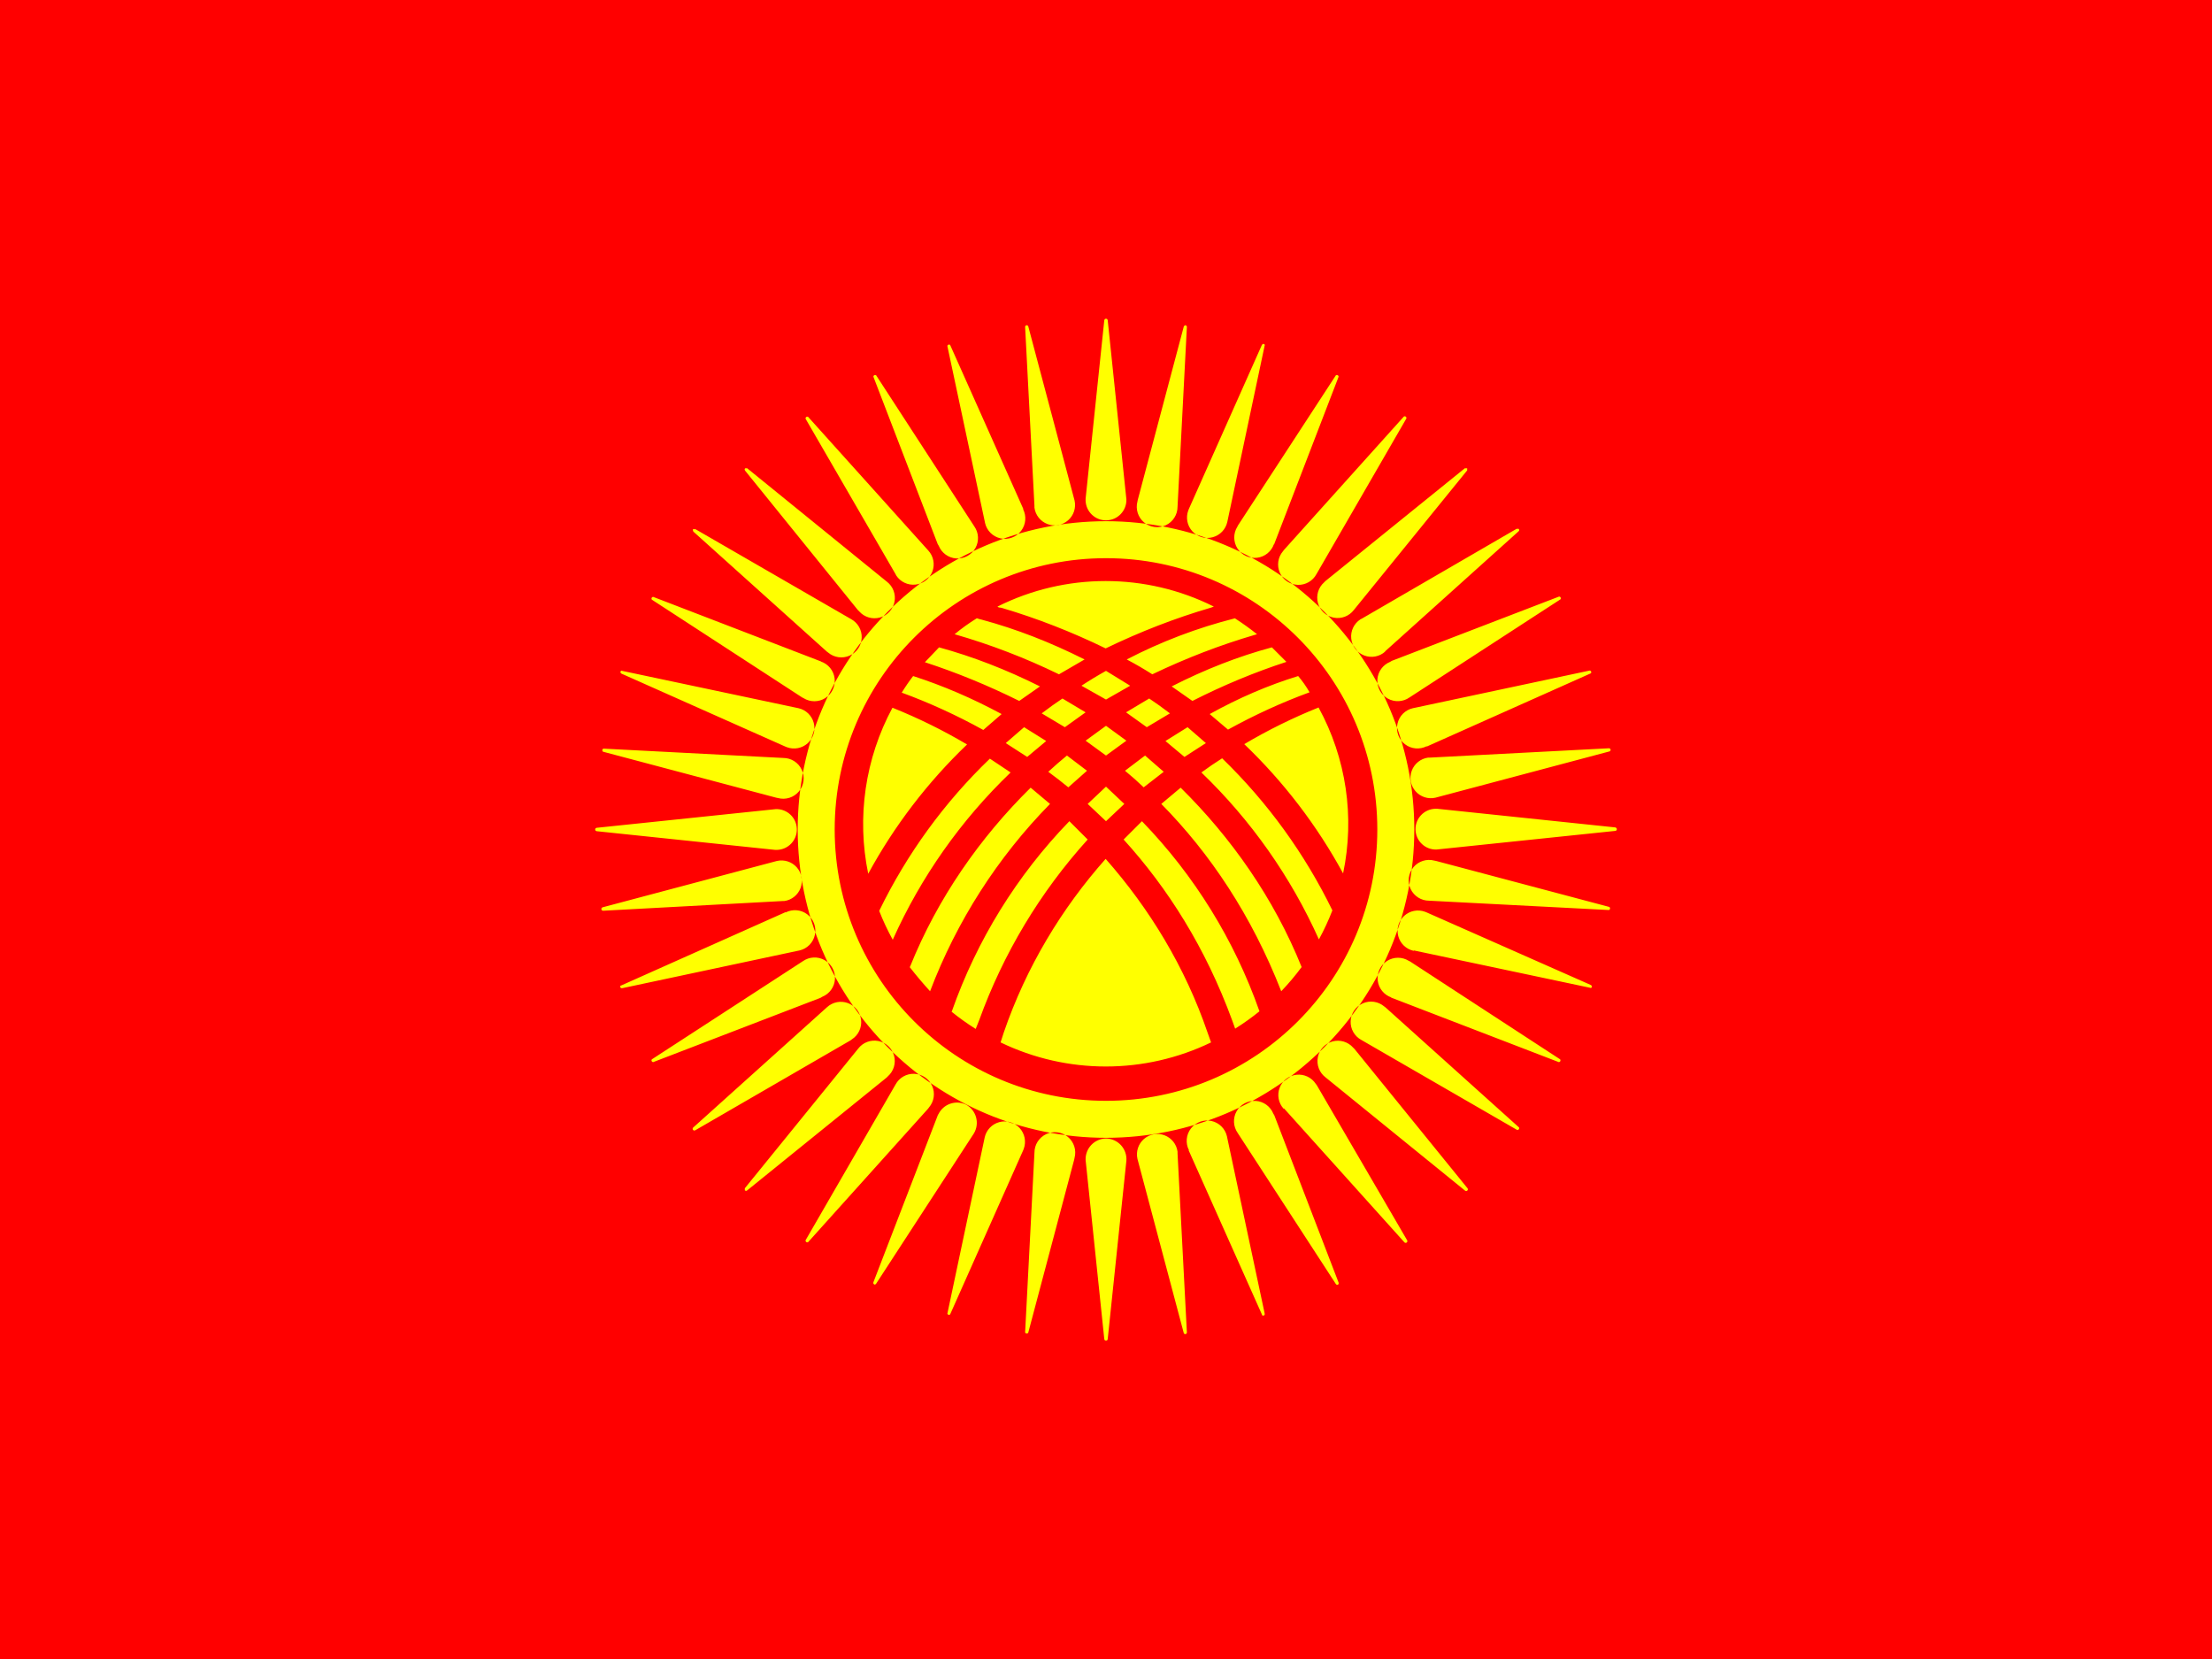
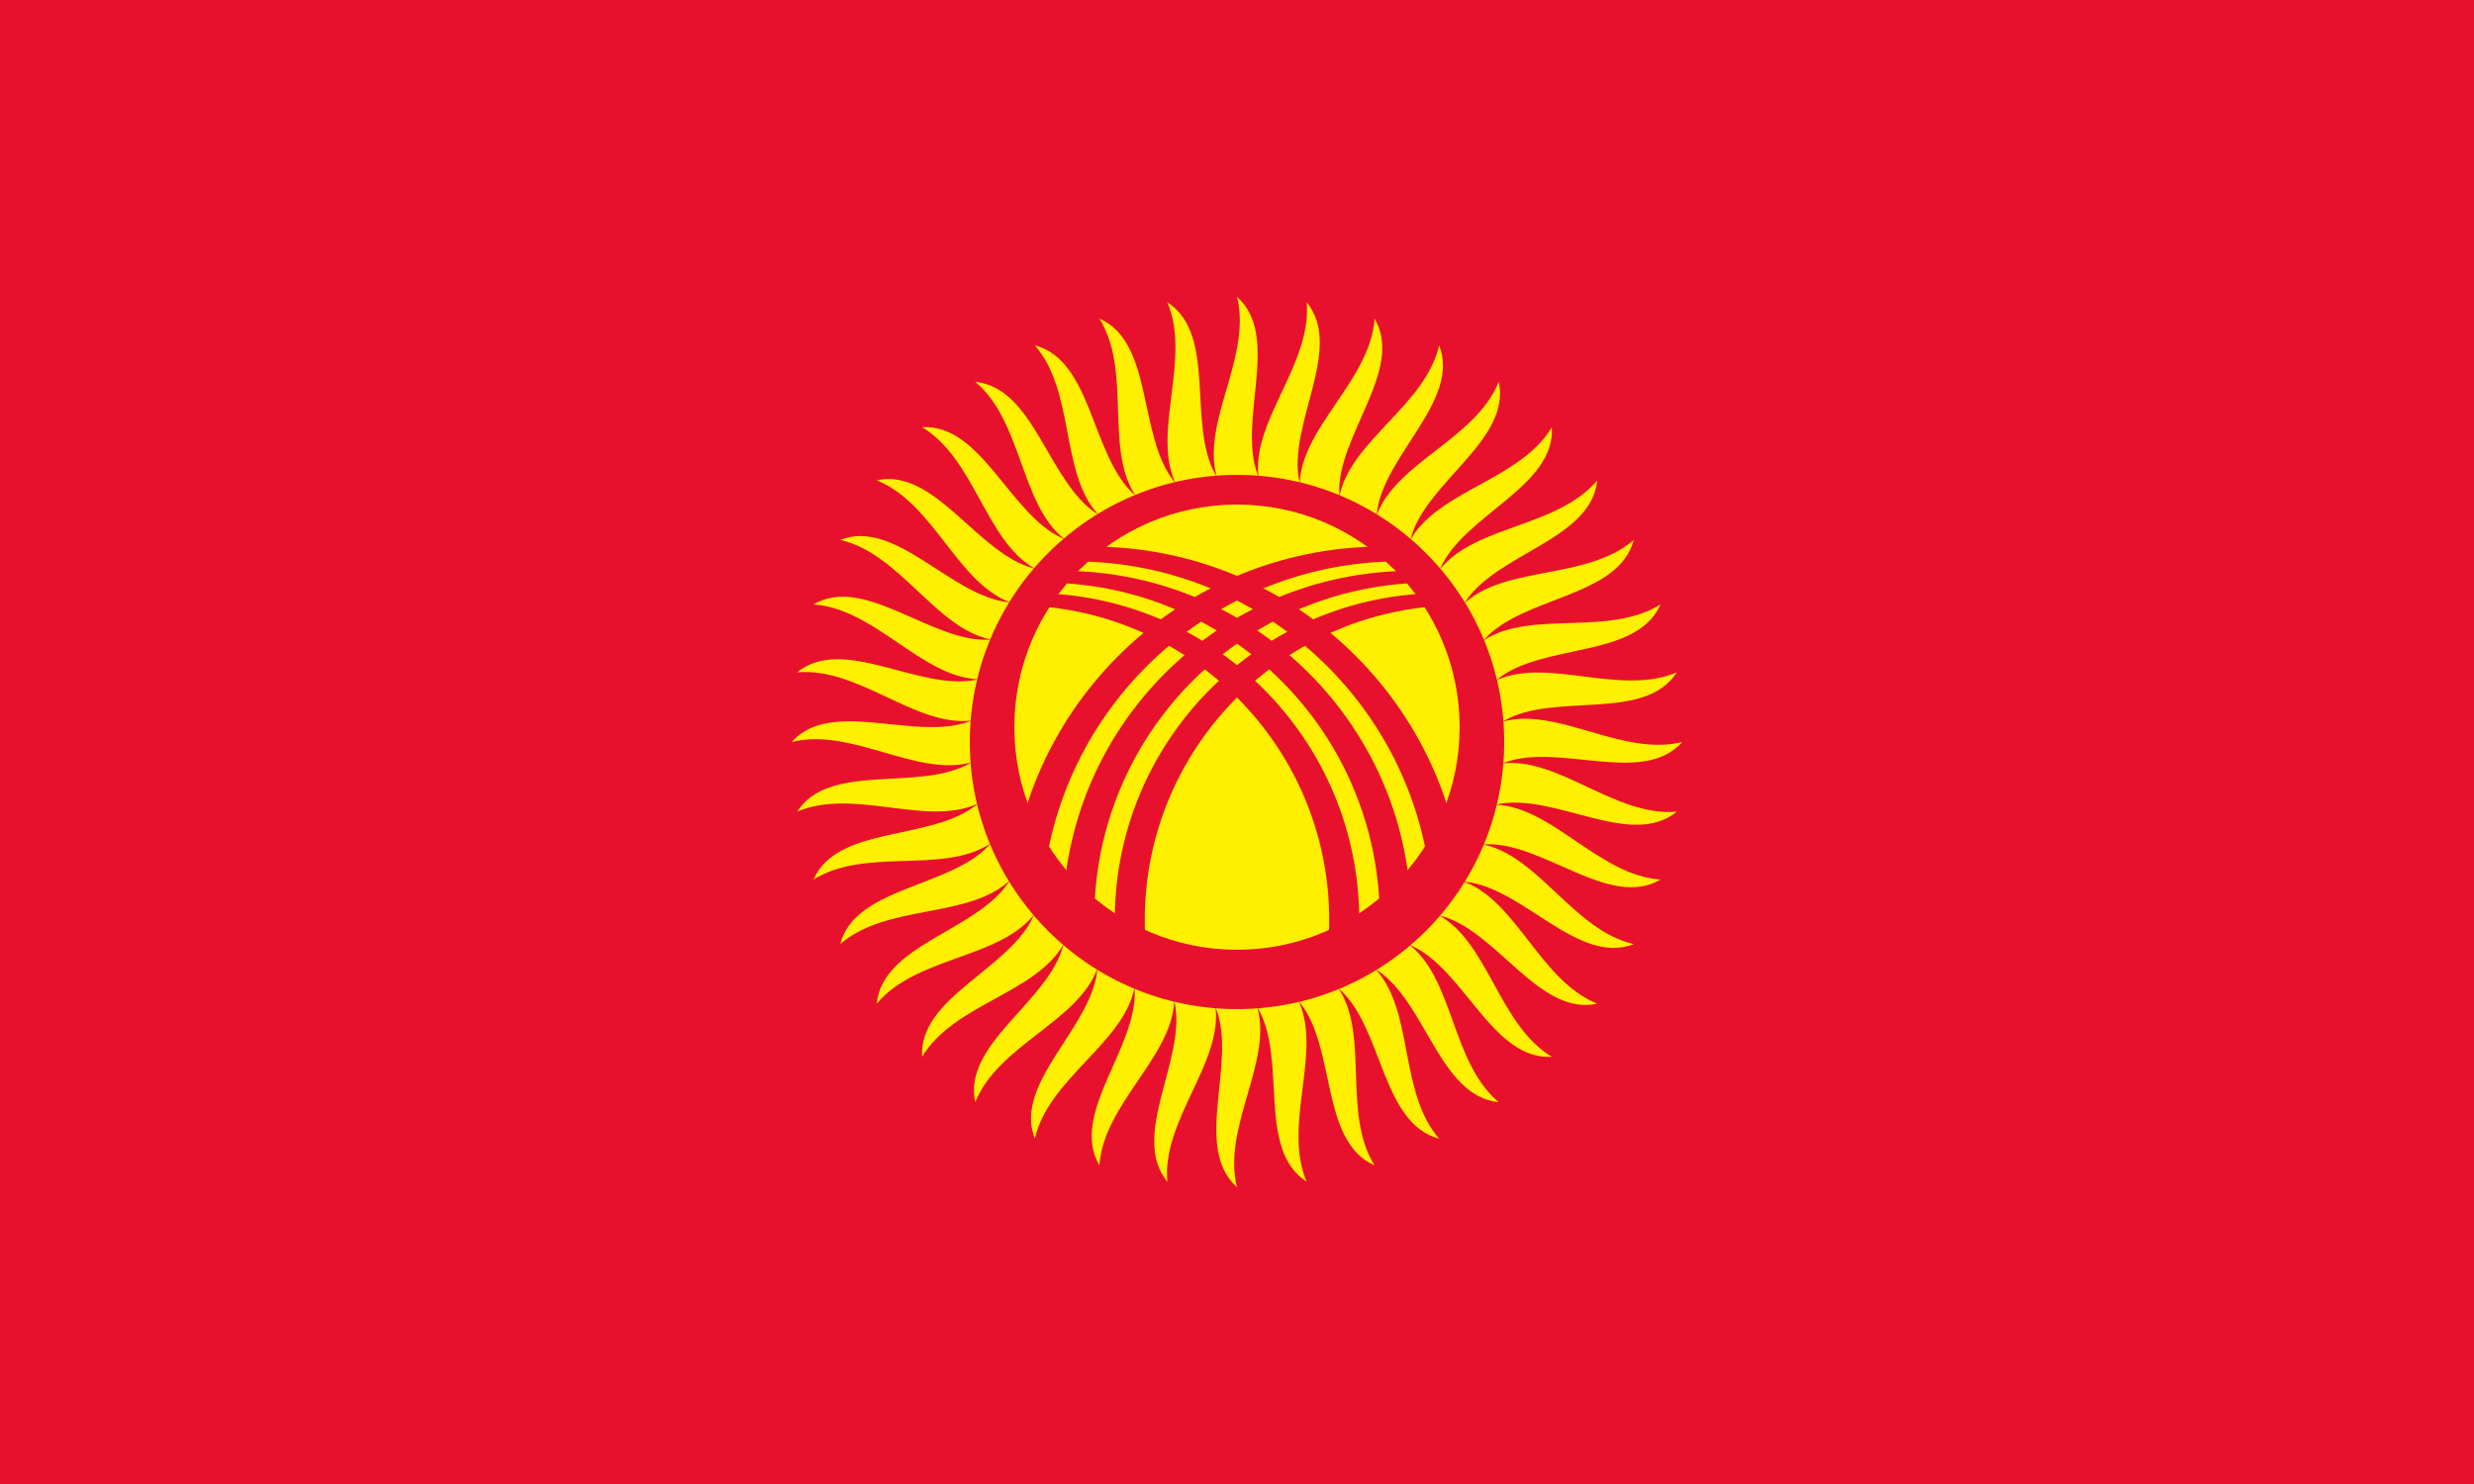
- <svg xmlns="http://www.w3.org/2000/svg" xml:space="preserve" width="640" height="480" viewBox="0 0 640 480">
-   <path fill="red" d="M0 0h640v480H0Z" />
-   <path fill="#ff0" fill-rule="evenodd" d="m340.7 146.6 2.7-52q0-.4-.4-.5-.3 0-.5.4l-13.3 50.1-.1.5a5.9 5.9 0 1 0 11.6 1.5m14.4 4.4 10.8-51q.2-.3-.3-.5-.3 0-.5.3L344 147.2l-.2.5a5.9 5.9 0 1 0 11.3 3.3m13.5 6.6 18.7-48.6a.5.5 0 0 0-.8-.4L358.2 152l-.2.4a5.9 5.9 0 1 0 10.6 5m12.3 8.7 26-45a.5.5 0 0 0-.7-.6l-34.7 38.6-.3.4a5.9 5.9 0 1 0 9.7 6.6m10.8 10.4 32.8-40.4v-.6h-.7l-40.3 32.6-.4.4a5.9 5.9 0 1 0 8.6 8m9 12 38.7-34.8q.3-.3 0-.7h-.6L394 179l-.4.2a5.9 5.9 0 1 0 7.2 9.3m7 13.3 43.7-28.4a.5.5 0 0 0-.4-.8l-48.4 18.6-.5.3a5.9 5.9 0 1 0 5.6 10.3m5 14.2 47.5-21.2a.5.5 0 0 0-.3-.8l-50.7 10.8-.5.1a5.9 5.9 0 1 0 4 11m2.5 14.9 50.4-13.4q.3-.1.3-.5-.1-.4-.5-.4l-51.8 2.7h-.5a5.9 5.9 0 1 0 2.1 11.6m.3 15 51.8-5.4q.4-.1.4-.5 0-.3-.4-.5l-51.6-5.4h-.5a5.9 5.9 0 1 0 .3 11.8m-2.1 14.8 52 2.7a.5.5 0 0 0 .1-.9l-50.1-13.3-.5-.1a5.9 5.9 0 1 0-1.5 11.6m-4.4 14.4 51 10.8q.3.2.5-.3 0-.3-.3-.5l-47.5-21-.5-.2a5.9 5.9 0 1 0-3.3 11.3m-6.6 13.5 48.6 18.7a.5.5 0 0 0 .4-.8L408 278.2l-.4-.2a5.9 5.9 0 1 0-5 10.6m-8.7 12.3 45 26a.5.5 0 0 0 .6-.7l-38.6-34.7-.4-.3a5.9 5.9 0 1 0-6.6 9.7m-10.4 10.8 40.4 32.8a.5.5 0 0 0 .7-.7l-32.7-40.3-.4-.4a5.9 5.9 0 1 0-8 8.6m-12 9 34.8 38.7a.5.5 0 0 0 .8-.6L381 314l-.3-.4a5.9 5.9 0 1 0-9.3 7.2m-13.3 7 28.4 43.7q.2.3.6.2.3-.2.2-.6l-18.6-48.4-.3-.5a5.9 5.9 0 1 0-10.3 5.6m-14.2 5 21.2 47.5q.1.5.5.3.4 0 .3-.6l-10.8-50.7-.1-.5a5.9 5.9 0 1 0-11 4m-14.9 2.5 13.4 50.4q.1.3.5.3.4-.1.4-.5l-2.7-51.8v-.5a5.9 5.9 0 1 0-11.6 2.1m-15 .3 5.4 51.8a.5.5 0 0 0 1 0l5.4-51.6a6 6 0 0 0-5.9-6.4 6 6 0 0 0-5.9 6.2m-14.8-2.1-2.7 52a.5.5 0 0 0 .9.1l13.3-50.1.1-.5a5.9 5.9 0 1 0-11.6-1.5m-14.4-4.4-10.8 51a.5.5 0 0 0 .8.2l21.1-47.4.2-.5a5.9 5.9 0 1 0-11.3-3.3m-13.5-6.6L252.7 371q-.1.4.2.6t.6-.2l28.3-43.5a6 6 0 0 0-2.3-8.3 6 6 0 0 0-8 2.8m-12.4-8.6-26 45a.5.5 0 0 0 .7.6l34.7-38.6.3-.4a5.9 5.9 0 1 0-9.7-6.6m-10.8-10.4-32.8 40.4v.6q.4.3.7 0l40.3-32.6.4-.4a5.9 5.9 0 1 0-8.6-8m-9-12-38.7 34.8a.5.5 0 0 0 .6.8l44.9-26 .4-.3a5.9 5.9 0 1 0-7.2-9.3m-7-13.3-43.7 28.4a.5.5 0 0 0 .4.8l48.4-18.6.5-.3a5.9 5.9 0 1 0-5.6-10.3m-5-14.2-47.5 21.2q-.5.1-.3.5 0 .4.6.3l50.7-10.8.5-.1a5.9 5.9 0 1 0-4-11m-2.5-14.9-50.4 13.4a.5.5 0 0 0 .2 1l51.8-2.8h.5a5.9 5.9 0 1 0-2.1-11.6m-.3-15-51.8 5.4a.5.5 0 0 0 0 1l51.6 5.4h.5a5.9 5.9 0 1 0-.3-11.8m2.1-14.8-52-2.7a.5.5 0 0 0-.1.9l50.1 13.3.5.1a5.9 5.9 0 1 0 1.5-11.6m4.4-14.4-51-10.8q-.3-.2-.5.3 0 .3.3.5l47.4 21.1.5.2a5.9 5.9 0 1 0 3.3-11.3m6.6-13.5L189 172.7a.5.5 0 0 0-.4.8l43.5 28.3.4.2a5.9 5.9 0 1 0 5-10.6m8.7-12.3-45-26h-.7q-.1.3.1.7l38.6 34.7.4.3a5.9 5.9 0 1 0 6.6-9.7m10.4-10.8-40.4-32.8h-.6q-.3.3 0 .7l32.6 40.3.4.4a5.9 5.9 0 1 0 8-8.6m12-9-34.8-38.7a.5.5 0 0 0-.7.6l26 44.9.2.4a5.9 5.9 0 1 0 9.3-7.2m13.3-7-28.4-43.7a.5.5 0 0 0-.8.4l18.6 48.4.3.5a5.9 5.9 0 1 0 10.3-5.6m14.2-5-21.2-47.5a.5.5 0 0 0-.8.3l10.8 50.7.1.5a5.9 5.9 0 1 0 11-4m14.9-2.5-13.4-50.4q-.1-.3-.5-.3-.4.1-.4.5l2.7 51.8v.5a5.9 5.9 0 1 0 11.6-2.1m15-.3-5.4-51.8a.5.5 0 0 0-1 0l-5.4 51.6v.5a5.9 5.9 0 1 0 11.8-.3m-5.9 6.3a89.2 89.2 0 1 1 0 178.4 89.2 89.2 0 0 1 0-178.4m0 10.7a78.5 78.5 0 1 1 0 157 78.5 78.5 0 0 1 0-157m-65.6 102a155 155 0 0 1 32-44l6 4a155 155 0 0 0-34.1 48.4 70 70 0 0 1-3.9-8.3m71.1-40.6q2.8 2.3 5.4 4.8l5.8-4.5-5.4-4.7zm-11.4-8.7 5.9 4.3 5.9-4.3-5.9-4.3zm.6 18.3 5.3 5 5.3-5-5.3-5zm-11.4-9.3q3 2.2 5.8 4.5l5.4-4.8-5.8-4.4q-2.7 2.2-5.4 4.7m35.2-16.9q-3-2.3-6-4.3l-6.7 4 6 4.3zm10.4 8.6-5.3-4.6-6.4 4 5.5 4.6zm-36-16.6q3.5-2.3 7.1-4.3l7 4.3-7 4zm-11.5 8q3-2.3 6-4.3l6.7 4-6 4.3zM291 215l5.3-4.6 6.4 4-5.5 4.6zm-32.7-10.2a157 157 0 0 1 21.5 10.6 153 153 0 0 0-28.6 37.4 71 71 0 0 1 7-48m6-9.2q13 4.2 25.6 11l-5.3 4.6q-11.6-6.4-23.6-10.8 1.6-2.6 3.3-4.8m7.5-8.3q14.6 4 29.2 11.3l-6 4.2q-13.5-6.7-27.3-11.2zm11-8.4.6.2.8.2q14.8 4 29.7 11.5l-7.4 4.3a187 187 0 0 0-30.2-11.6q3-2.5 6.4-4.6m68.6-3.4-.8.3q-15.4 4.5-30.5 11.8-14.8-7.2-30-11.7l-.5-.1q-.5 0-.8-.3a70 70 0 0 1 62.6 0m12.5 8-.7.2q-15 4.4-29.6 11.4-3.6-2.3-7.4-4.3a145 145 0 0 1 31.3-11.9q3.4 2.2 6.4 4.6m8.5 8q-13.8 4.5-27.2 11.3l-6-4.2q14.5-7.4 29-11.3zm6.7 8.8q-12 4.4-23.6 10.8l-5.3-4.5q12.6-7 25.6-11 1.8 2.1 3.3 4.7m9.7 52.4a153 153 0 0 0-28.6-37.4 157 157 0 0 1 21.5-10.6 70 70 0 0 1 7.1 48m-7 19.1a155 155 0 0 0-34-48.3q3-2.2 6-4.1a157 157 0 0 1 31.9 44 70 70 0 0 1-3.9 8.4m-10.9 15c-8.6-22-20.6-39.9-34.7-54.2l5.6-4.7c14.6 14.4 27 32 35 51.9a71 71 0 0 1-5.9 7m-13.3 10.9-.9-2.5c-7.7-21-18.6-38.2-31.4-52.3l5.3-5.3a151 151 0 0 1 34 55 71 71 0 0 1-7 5m-67.9 4 .9-2.8c6.5-19 16.8-36 29.5-50.3 12.7 14.4 23 31.3 29.5 50.3l1 2.8a70 70 0 0 1-60.9 0m-14.1-9a151 151 0 0 1 34-55l5.3 5.3a158 158 0 0 0-31.4 52.3l-1 2.5a70 70 0 0 1-7-5m-12-13c8-19.9 20.3-37.4 34.9-51.8l5.6 4.7a157 157 0 0 0-34.7 54.2q-3.1-3.4-5.9-7" />
+ <svg xmlns="http://www.w3.org/2000/svg" xmlns:xlink="http://www.w3.org/1999/xlink" width="750" height="450" viewBox="0 0 250 150">
+   <clipPath id="c">
+     <circle r="25" />
+   </clipPath>
+   <rect width="250" height="150" fill="#e8112d" />
+   <g transform="translate(125,75)">
+     <g id="r20" transform="scale(0.25)">
+       <g id="r4">
+         <path id="r1" d="m-8.4,108c8.4,22 -9.6,56 8.4,72c-6,-24 14-50 8.4,-72s-25.2,-22 -16.8,0z" fill="#ffef00" />
+         <use xlink:href="#r1" transform="rotate(90)" />
+         <use xlink:href="#r1" transform="rotate(180)" />
+         <use xlink:href="#r1" transform="rotate(270)" />
+       </g>
+       <use xlink:href="#r4" transform="rotate(18)" />
+       <use xlink:href="#r4" transform="rotate(36)" />
+       <use xlink:href="#r4" transform="rotate(54)" />
+       <use xlink:href="#r4" transform="rotate(72)" />
+     </g>
+     <use xlink:href="#r20" transform="rotate(9)" />
+     <circle r="27" fill="#e8112d" />
+     <circle cy="-1.5" r="22.5" fill="#ffef00" />
+     <g id="x" fill="#e8112d" clip-path="url(#c)">
+       <path d="M-23.055,18a37.755,37.755 0 1,1 75.51,0H52.76a36.26,36.26 0 1,0 -72.521,0z" />
+       <path d="M-17.601,18a35.301,35.301 0 1,1 70.602,0H53.425a33.925,33.925 0 1,0 -67.849,0z" />
+       <path d="M20.7,-15.052a33.052,33.052 0 1,0 0,66.105L22.5,49.82a31.82,31.82 0 1,1 0,-63.64z" />
+     </g>
+     <use xlink:href="#x" transform="scale(-1,1)" />
+   </g>
</svg>
